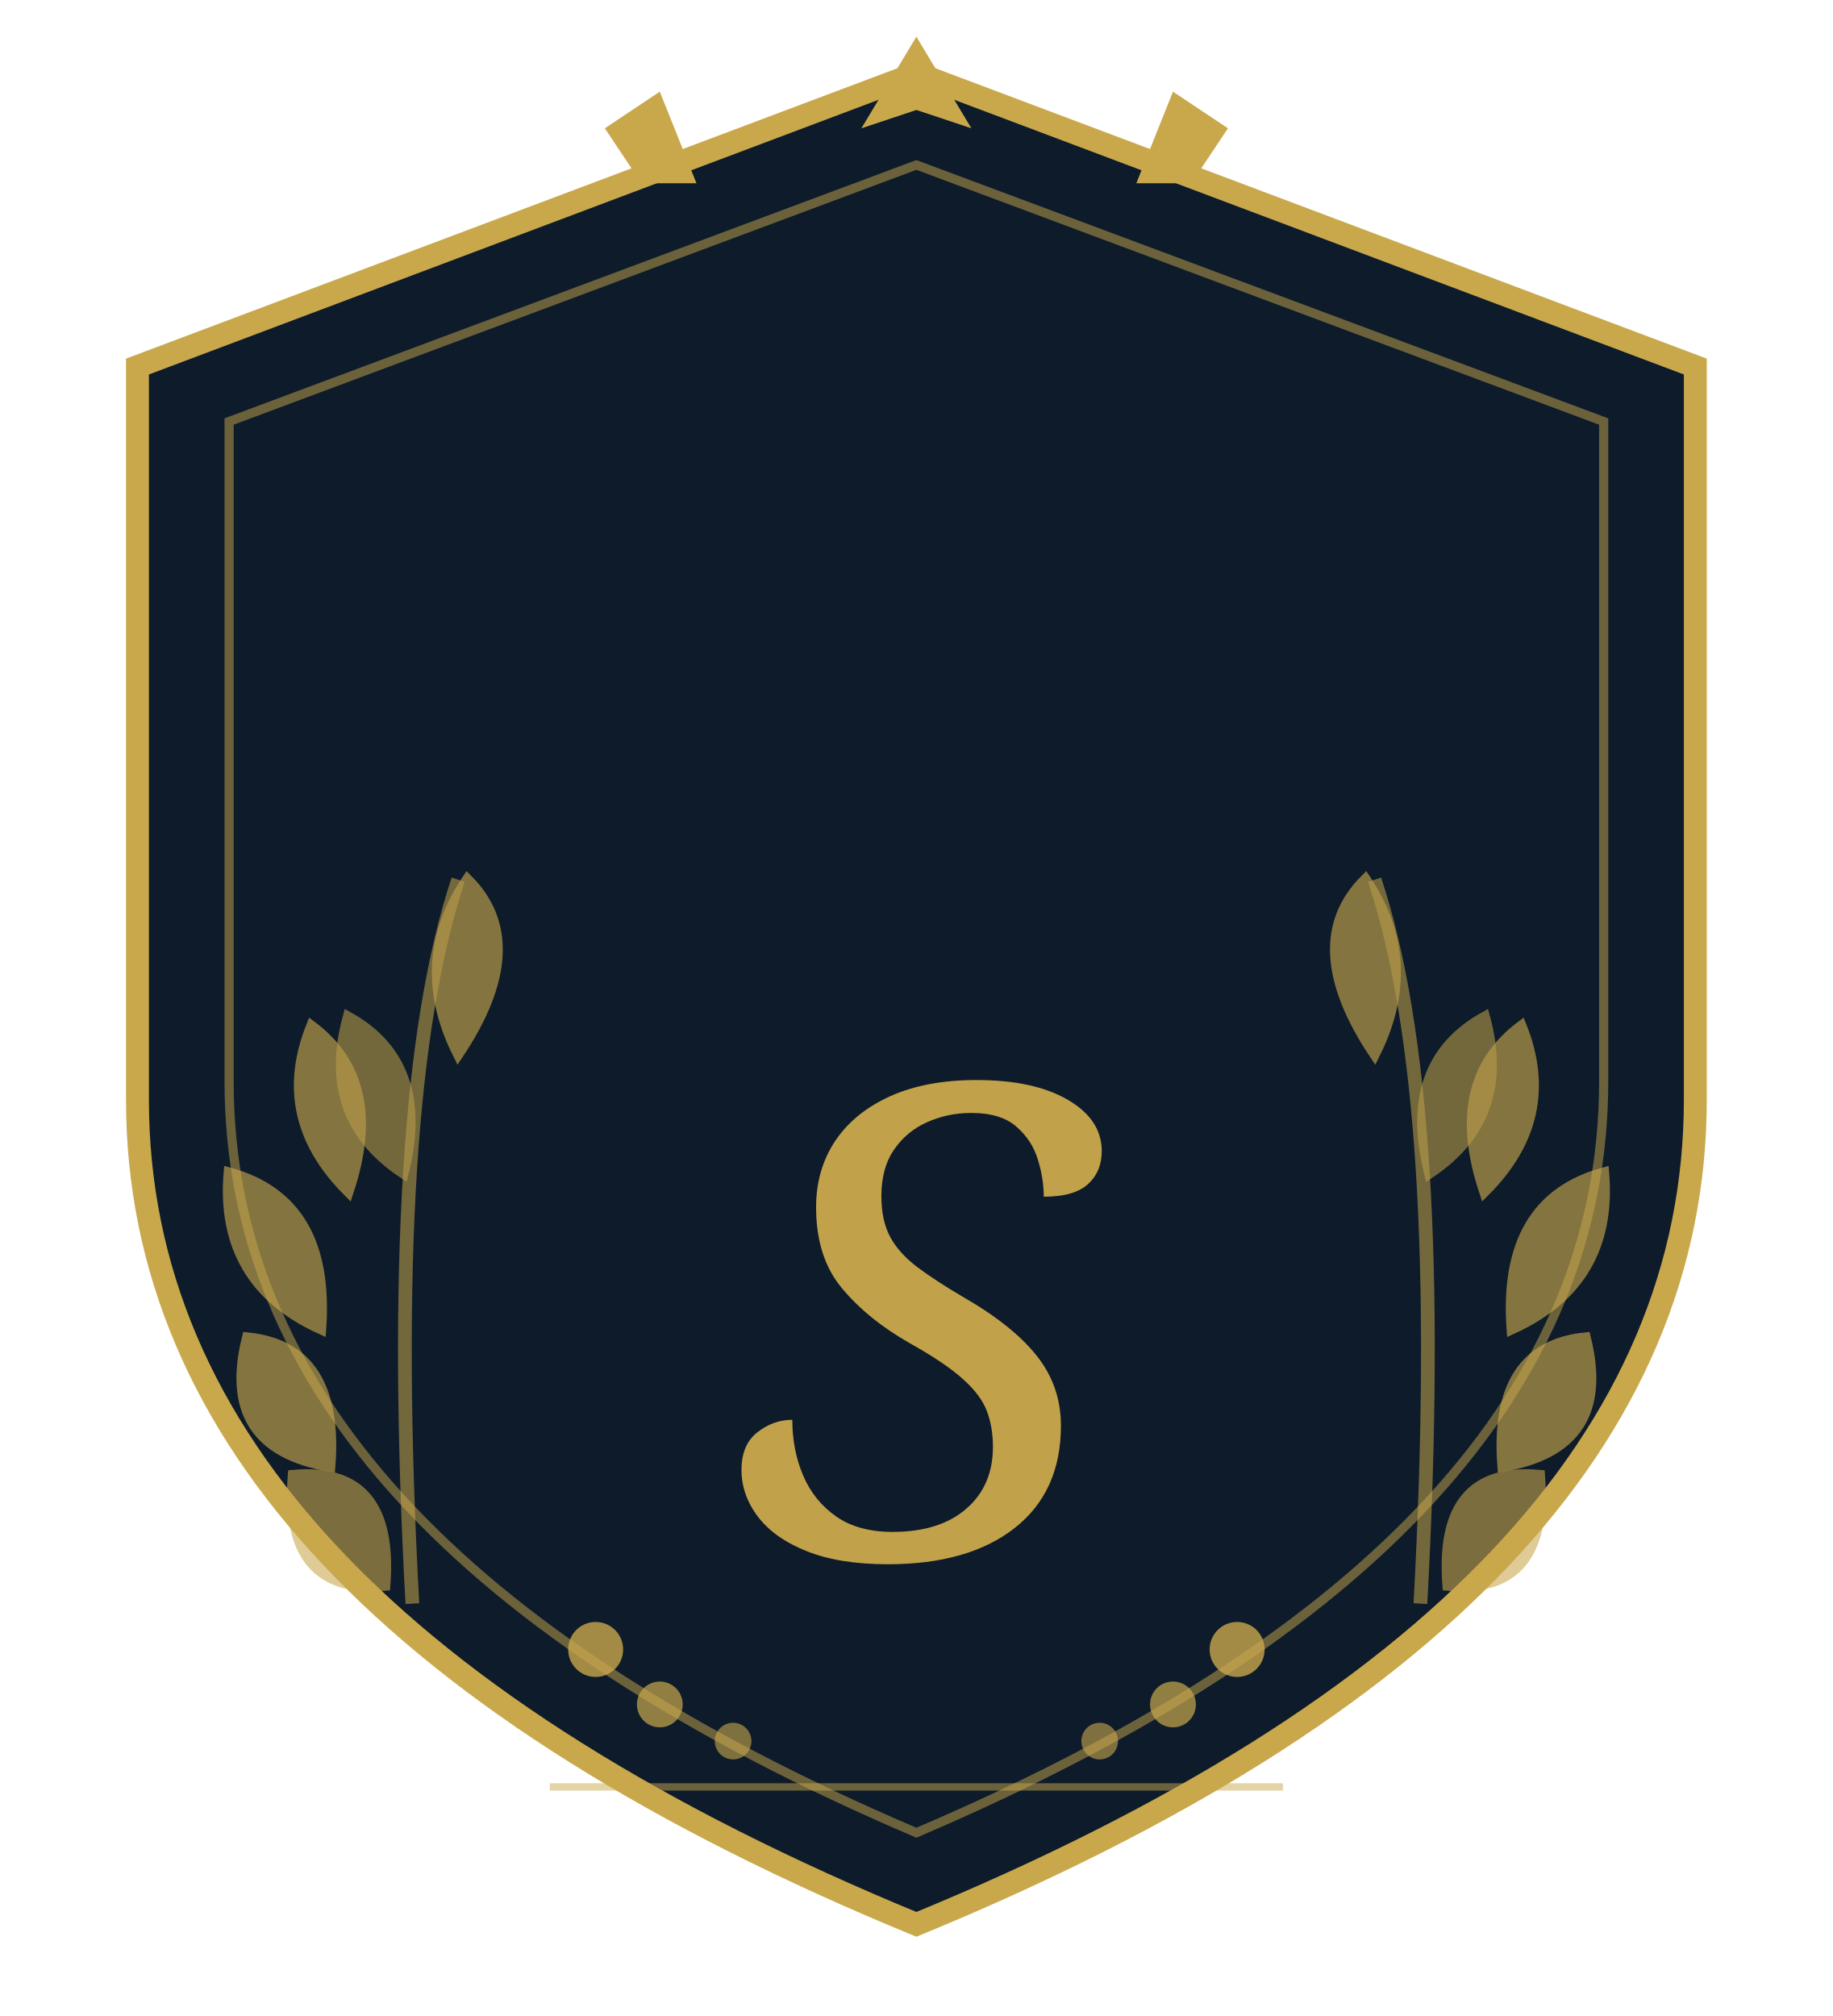
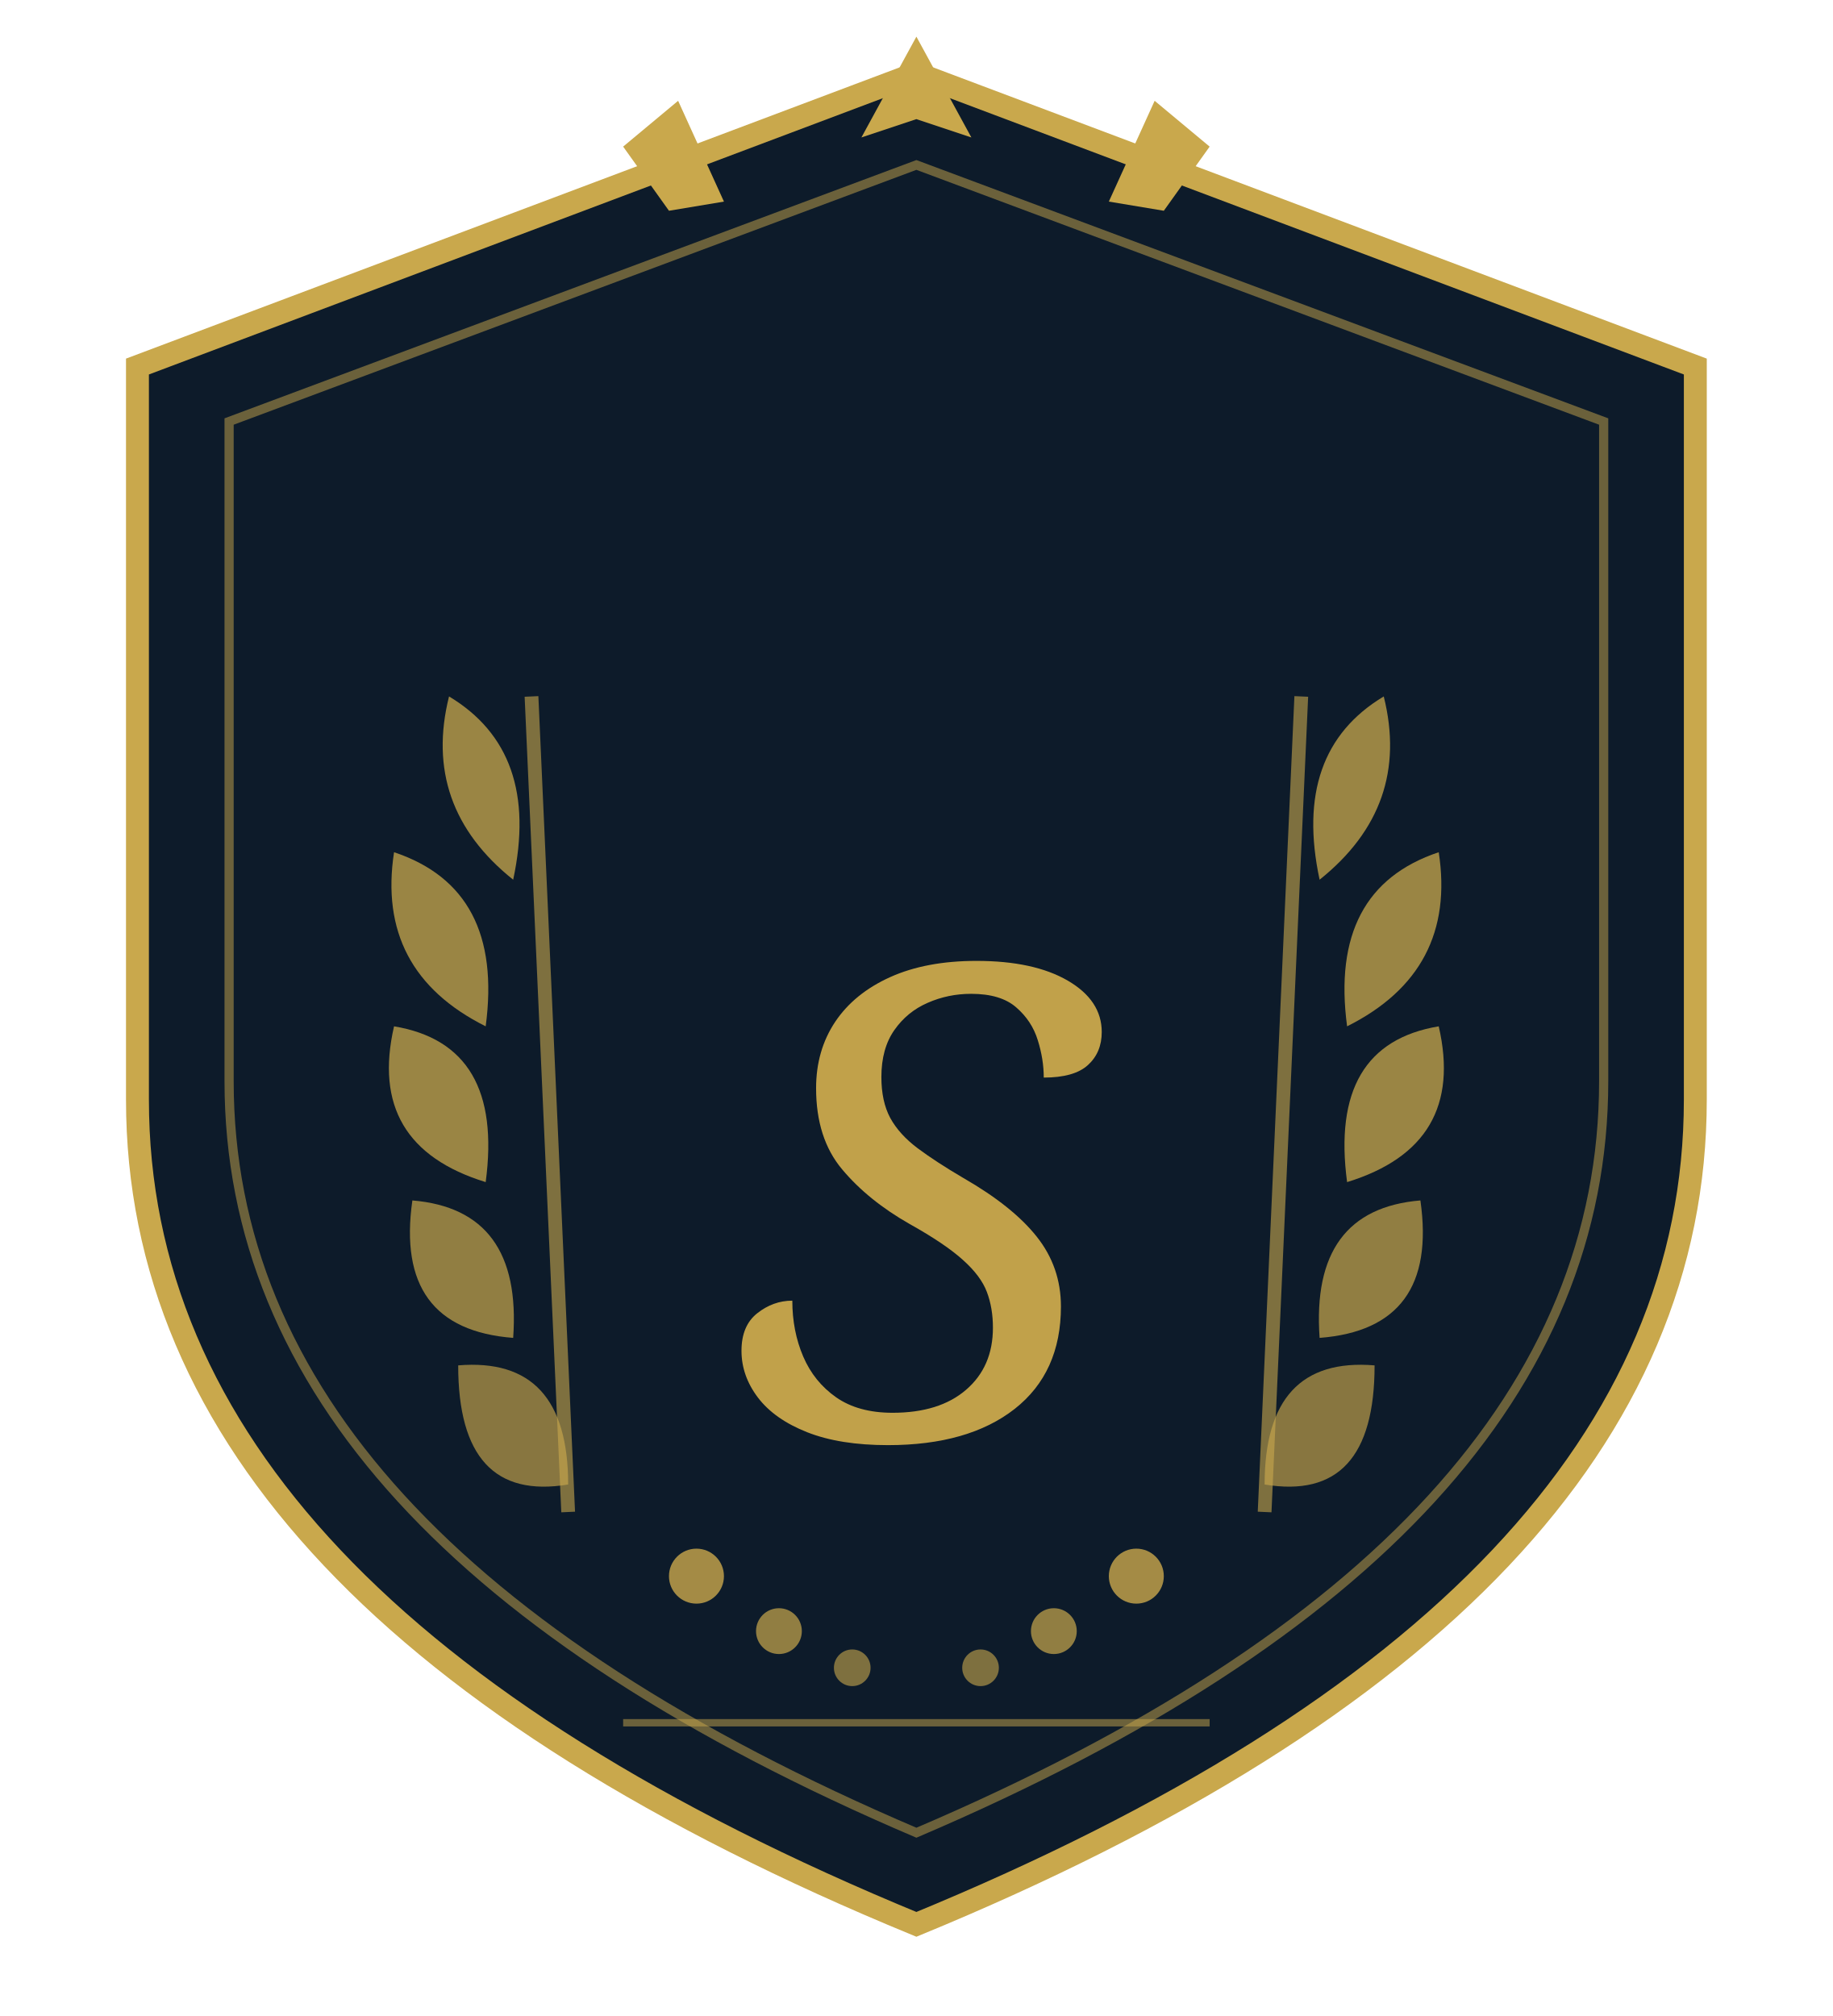
<svg xmlns="http://www.w3.org/2000/svg" viewBox="0 0 200 220" fill="none">
  <path d="M100 8 L185 40 L185 120 Q185 175 100 210 Q15 175 15 120 L15 40 Z" fill="#0D1B2A" stroke="#C9A84C" stroke-width="2.5" />
  <path d="M100 18 L175 46 L175 118 Q175 168 100 200 Q25 168 25 118 L25 46 Z" fill="none" stroke="#C9A84C" stroke-width="1" opacity="0.5" />
-   <polygon points="100,4 106,14 100,12 94,14" fill="#C9A84C" />
-   <polygon points="72,10 76,20 70,20 66,14" fill="#C9A84C" />
-   <polygon points="128,10 134,14 130,20 124,20" fill="#C9A84C" />
-   <g stroke="#C9A84C" stroke-width="1.2" fill="none" opacity="0.9">
-     <path d="M38 130 Q30 122 34 112 Q42 118 38 130Z" fill="#C9A84C" opacity="0.7" />
-     <path d="M35 145 Q24 140 25 128 Q36 131 35 145Z" fill="#C9A84C" opacity="0.7" />
-     <path d="M36 160 Q24 158 27 146 Q37 147 36 160Z" fill="#C9A84C" opacity="0.7" />
-     <path d="M42 173 Q31 174 32 161 Q43 160 42 173Z" fill="#C9A84C" opacity="0.65" />
-     <path d="M50 115 Q45 105 51 96 Q58 103 50 115Z" fill="#C9A84C" opacity="0.7" />
-     <path d="M44 128 Q35 122 38 111 Q47 116 44 128Z" fill="#C9A84C" opacity="0.6" />
-     <path d="M50 96 Q42 120 45 175" stroke-width="1.5" opacity="0.6" />
+   <polygon points="100,4  106,15 100,13 94,15" fill="#C9A84C" />
+   <polygon points="74,11  79,22  73,23  68,16" fill="#C9A84C" />
+   <polygon points="126,11 132,16 127,23 121,22" fill="#C9A84C" />
+   <g fill="#C9A84C">
+     <path d="M56 96  Q46 88  49 76  Q59 82  56 96Z" opacity="0.75" />
+     <path d="M53 112 Q41 106 43 93  Q55 97  53 112Z" opacity="0.75" />
+     <path d="M53 129 Q40 125 43 112 Q55 114 53 129Z" opacity="0.75" />
+     <path d="M56 146 Q43 145 45 131 Q57 132 56 146Z" opacity="0.70" />
+     <path d="M62 162 Q50 164 50 149 Q62 148 62 162Z" opacity="0.65" />
+     <line x1="58" y1="76" x2="62" y2="165" stroke="#C9A84C" stroke-width="1.5" opacity="0.6" />
  </g>
-   <g stroke="#C9A84C" stroke-width="1.2" fill="none" opacity="0.9">
-     <path d="M162 130 Q170 122 166 112 Q158 118 162 130Z" fill="#C9A84C" opacity="0.7" />
-     <path d="M165 145 Q176 140 175 128 Q164 131 165 145Z" fill="#C9A84C" opacity="0.7" />
-     <path d="M164 160 Q176 158 173 146 Q163 147 164 160Z" fill="#C9A84C" opacity="0.7" />
-     <path d="M158 173 Q169 174 168 161 Q157 160 158 173Z" fill="#C9A84C" opacity="0.65" />
-     <path d="M150 115 Q155 105 149 96 Q142 103 150 115Z" fill="#C9A84C" opacity="0.7" />
-     <path d="M156 128 Q165 122 162 111 Q153 116 156 128Z" fill="#C9A84C" opacity="0.6" />
-     <path d="M150 96 Q158 120 155 175" stroke-width="1.5" opacity="0.6" />
+   <g fill="#C9A84C">
+     <path d="M144 96  Q154 88  151 76  Q141 82  144 96Z" opacity="0.75" />
+     <path d="M147 112 Q159 106 157 93  Q145 97  147 112Z" opacity="0.75" />
+     <path d="M147 129 Q160 125 157 112 Q145 114 147 129Z" opacity="0.75" />
+     <path d="M144 146 Q157 145 155 131 Q143 132 144 146Z" opacity="0.70" />
+     <path d="M138 162 Q150 164 150 149 Q138 148 138 162Z" opacity="0.65" />
+     <line x1="142" y1="76" x2="138" y2="165" stroke="#C9A84C" stroke-width="1.5" opacity="0.6" />
  </g>
-   <circle cx="65" cy="180" r="3" fill="#C9A84C" opacity="0.8" />
-   <circle cx="72" cy="186" r="2.5" fill="#C9A84C" opacity="0.7" />
-   <circle cx="80" cy="190" r="2" fill="#C9A84C" opacity="0.6" />
-   <circle cx="135" cy="180" r="3" fill="#C9A84C" opacity="0.8" />
-   <circle cx="128" cy="186" r="2.5" fill="#C9A84C" opacity="0.7" />
-   <circle cx="120" cy="190" r="2" fill="#C9A84C" opacity="0.6" />
-   <text x="100" y="145" text-anchor="middle" dominant-baseline="middle" font-family="Georgia, serif" font-size="72" font-style="italic" fill="#C9A84C" opacity="0.95">S</text>
-   <line x1="60" y1="195" x2="140" y2="195" stroke="#C9A84C" stroke-width="0.8" opacity="0.5" />
+   <circle cx="76" cy="172" r="3" fill="#C9A84C" opacity="0.80" />
+   <circle cx="85" cy="178" r="2.5" fill="#C9A84C" opacity="0.70" />
+   <circle cx="93" cy="182" r="2" fill="#C9A84C" opacity="0.60" />
+   <circle cx="124" cy="172" r="3" fill="#C9A84C" opacity="0.80" />
+   <circle cx="115" cy="178" r="2.5" fill="#C9A84C" opacity="0.70" />
+   <circle cx="107" cy="182" r="2" fill="#C9A84C" opacity="0.60" />
+   <text x="100" y="132" text-anchor="middle" dominant-baseline="middle" font-family="Georgia, serif" font-size="72" font-style="italic" fill="#C9A84C" opacity="0.95">S</text>
+   <line x1="68" y1="188" x2="132" y2="188" stroke="#C9A84C" stroke-width="0.8" opacity="0.5" />
</svg>
